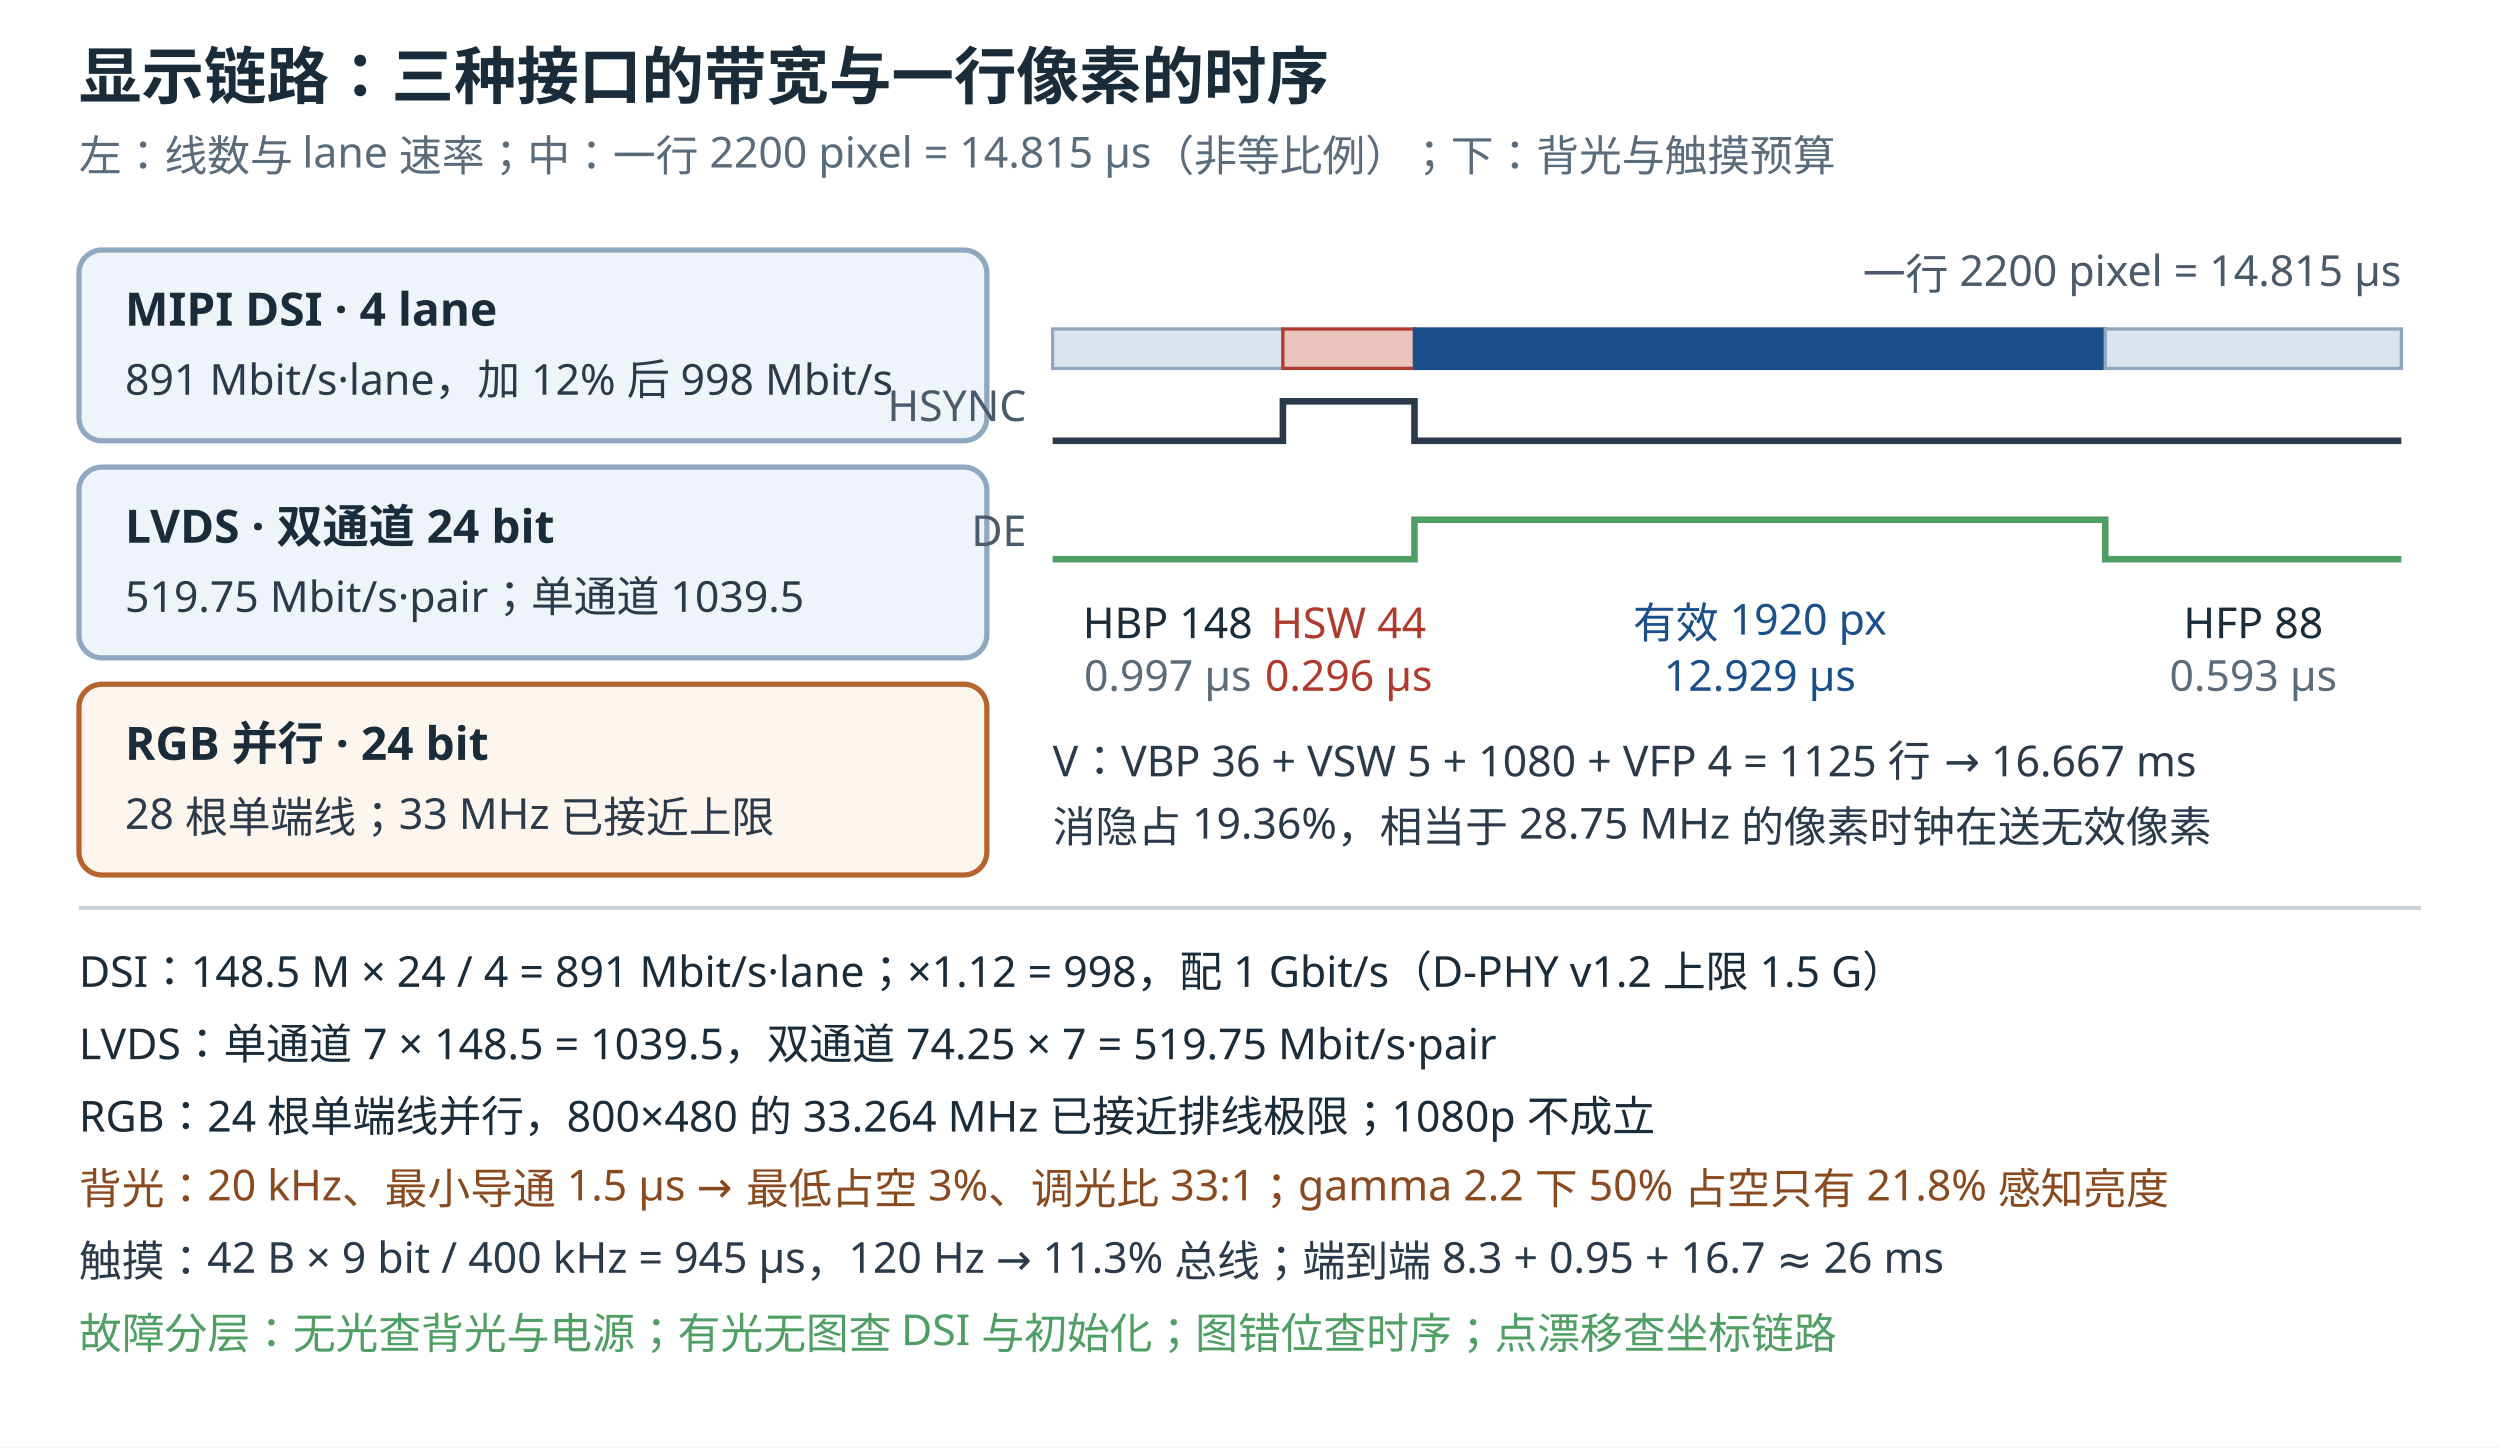
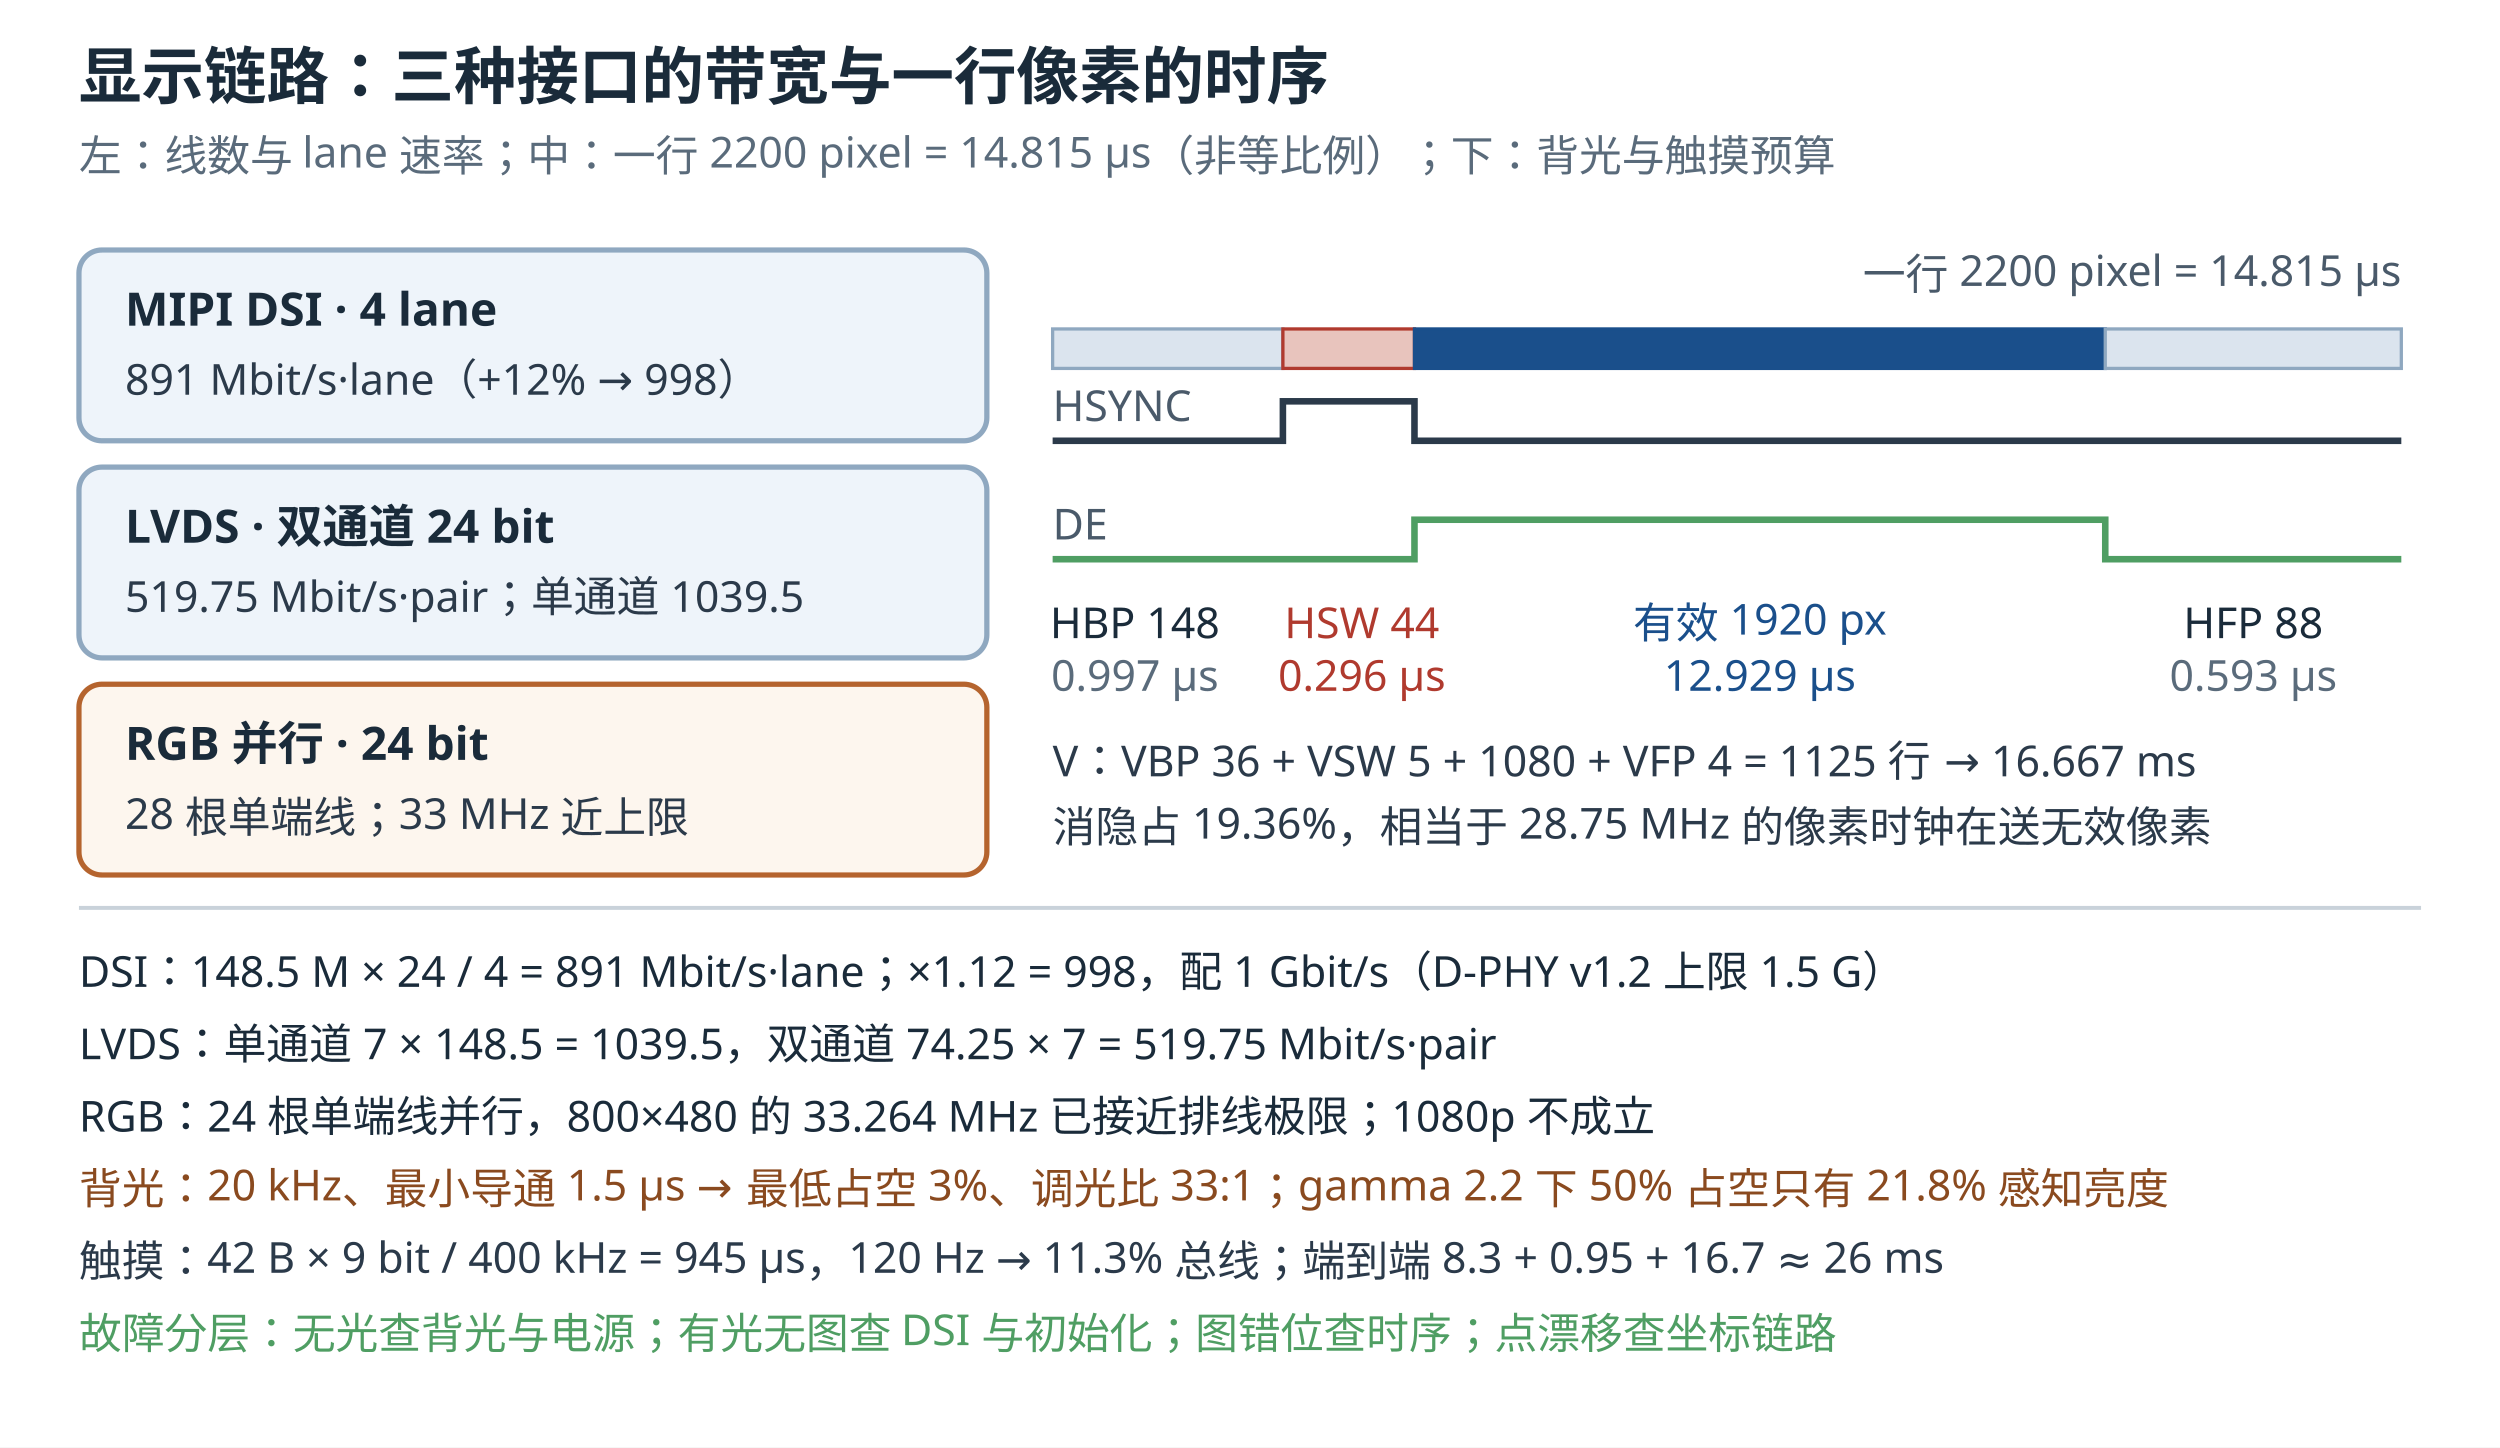
<svg xmlns="http://www.w3.org/2000/svg" viewBox="0 0 760 440">
  <rect width="760" height="440" fill="#ffffff" />
  <g font-family="'Noto Sans SC','Microsoft YaHei',sans-serif">
    <text x="24" y="30" font-size="19" font-weight="700" fill="#1a2b3a">显示链路：三种接口的带宽与一行像素的时序</text>
    <text x="24" y="52" font-size="13" fill="#5a6b7b">左：线数与 lane 速率；中：一行 2200 pixel = 14.815 µs（非等比例）；下：背光与触摸预算</text>
    <rect x="24" y="76" width="276" height="58" rx="7" fill="#eef4fa" stroke="#8fa8c0" stroke-width="1.6" />
    <text x="38" y="99" font-size="14" font-weight="700" fill="#1a2b3a">MIPI DSI · 4 lane</text>
-     <text x="38" y="120" font-size="13" fill="#2b3a4a">891 Mbit/s·lane，加 12% 后 998 Mbit/s</text>
+     <text x="38" y="120" font-size="13" fill="#2b3a4a">891 Mbit/s·lane（+12% → 998）</text>
    <rect x="24" y="142" width="276" height="58" rx="7" fill="#eef4fa" stroke="#8fa8c0" stroke-width="1.6" />
    <text x="38" y="165" font-size="14" font-weight="700" fill="#1a2b3a">LVDS · 双通道 24 bit</text>
    <text x="38" y="186" font-size="13" fill="#2b3a4a">519.75 Mbit/s·pair；单通道 1039.5</text>
    <rect x="24" y="208" width="276" height="58" rx="7" fill="#fdf6ee" stroke="#b5642e" stroke-width="1.6" />
    <text x="38" y="231" font-size="14" font-weight="700" fill="#1a2b3a">RGB 并行 · 24 bit</text>
-     <text x="38" y="252" font-size="13" fill="#2b3a4a">28 根单端线；33 MHz 已接近上限</text>
+     <text x="38" y="252" font-size="13" fill="#2b3a4a">28 根单端线；33 MHz 近上限</text>
    <text x="730" y="88" font-size="13" text-anchor="end" fill="#4a5a6a">一行 2200 pixel = 14.815 µs</text>
    <rect x="320" y="100" width="70" height="12" fill="#dbe4ee" stroke="#8fa8c0" stroke-width="1" />
    <rect x="390" y="100" width="40" height="12" fill="#e8c4bd" stroke="#b03a2e" stroke-width="1" />
    <rect x="430" y="100" width="210" height="12" fill="#1a4f8b" stroke="#1a4f8b" stroke-width="1" />
    <rect x="640" y="100" width="90" height="12" fill="#dbe4ee" stroke="#8fa8c0" stroke-width="1" />
    <path d="M320,134 L390,134 L390,122 L430,122 L430,134 L730,134" fill="none" stroke="#2b3a4a" stroke-width="2" />
-     <text x="312" y="128" font-size="13" text-anchor="end" fill="#4a5a6a">HSYNC</text>
+     <text x="320" y="128" font-size="13" fill="#4a5a6a">HSYNC</text>
    <path d="M320,170 L430,170 L430,158 L640,158 L640,170 L730,170" fill="none" stroke="#4f9e63" stroke-width="2" />
-     <text x="312" y="166" font-size="13" text-anchor="end" fill="#4a5a6a">DE</text>
-     <text x="355" y="194" font-size="13" text-anchor="middle" fill="#1a2b3a">HBP 148</text>
-     <text x="355" y="210" font-size="13" text-anchor="middle" fill="#5a6b7b">0.997 µs</text>
-     <text x="410" y="194" font-size="13" text-anchor="middle" fill="#b03a2e">HSW 44</text>
-     <text x="410" y="210" font-size="13" text-anchor="middle" fill="#b03a2e">0.296 µs</text>
+     <text x="320" y="164" font-size="13" fill="#4a5a6a">DE</text>
+     <text x="345" y="194" font-size="13" text-anchor="middle" fill="#1a2b3a">HBP 148</text>
+     <text x="345" y="210" font-size="13" text-anchor="middle" fill="#5a6b7b">0.997 µs</text>
+     <text x="414" y="194" font-size="13" text-anchor="middle" fill="#b03a2e">HSW 44</text>
+     <text x="414" y="210" font-size="13" text-anchor="middle" fill="#b03a2e">0.296 µs</text>
    <text x="535" y="194" font-size="13" text-anchor="middle" fill="#1a4f8b">有效 1920 px</text>
    <text x="535" y="210" font-size="13" text-anchor="middle" fill="#1a4f8b">12.929 µs</text>
    <text x="685" y="194" font-size="13" text-anchor="middle" fill="#1a2b3a">HFP 88</text>
    <text x="685" y="210" font-size="13" text-anchor="middle" fill="#5a6b7b">0.593 µs</text>
    <text x="320" y="236" font-size="13" fill="#2b3a4a">V：VBP 36 + VSW 5 + 1080 + VFP 4 = 1125 行 → 16.667 ms</text>
    <text x="320" y="256" font-size="13" fill="#2b3a4a">消隐占 19.36%，相当于 28.75 MHz 的像素时钟在送无效像素</text>
    <line x1="24" y1="276" x2="736" y2="276" stroke="#c9d2da" stroke-width="1.2" />
    <text x="24" y="300" font-size="13" fill="#1a2b3a">DSI：148.5 M × 24 / 4 = 891 Mbit/s·lane；×1.12 = 998，配 1 Gbit/s（D-PHY v1.2 上限 1.5 G）</text>
    <text x="24" y="322" font-size="13" fill="#1a2b3a">LVDS：单通道 7 × 148.5 = 1039.5，双通道 74.25 × 7 = 519.75 Mbit/s·pair</text>
    <text x="24" y="344" font-size="13" fill="#1a2b3a">RGB：24 根单端线并行，800×480 的 33.264 MHz 已接近排线极限；1080p 不成立</text>
    <text x="24" y="366" font-size="13" fill="#8a4a1f">背光：20 kHz、最小导通 1.5 µs → 最低占空 3%、调光比 33:1；gamma 2.2 下 50% 占空只有 21.8% 感知亮度</text>
    <text x="24" y="388" font-size="13" fill="#2b3a4a">触摸：42 B × 9 bit / 400 kHz = 945 µs，120 Hz → 11.3% 总线；端到端 8.3 + 0.95 + 16.7 ≈ 26 ms</text>
    <text x="24" y="410" font-size="13" fill="#4f9e63">故障分层：无光查背光与电源；有光无图查 DSI 与初始化；图错位查时序；点漂移查坐标链路</text>
  </g>
</svg>
